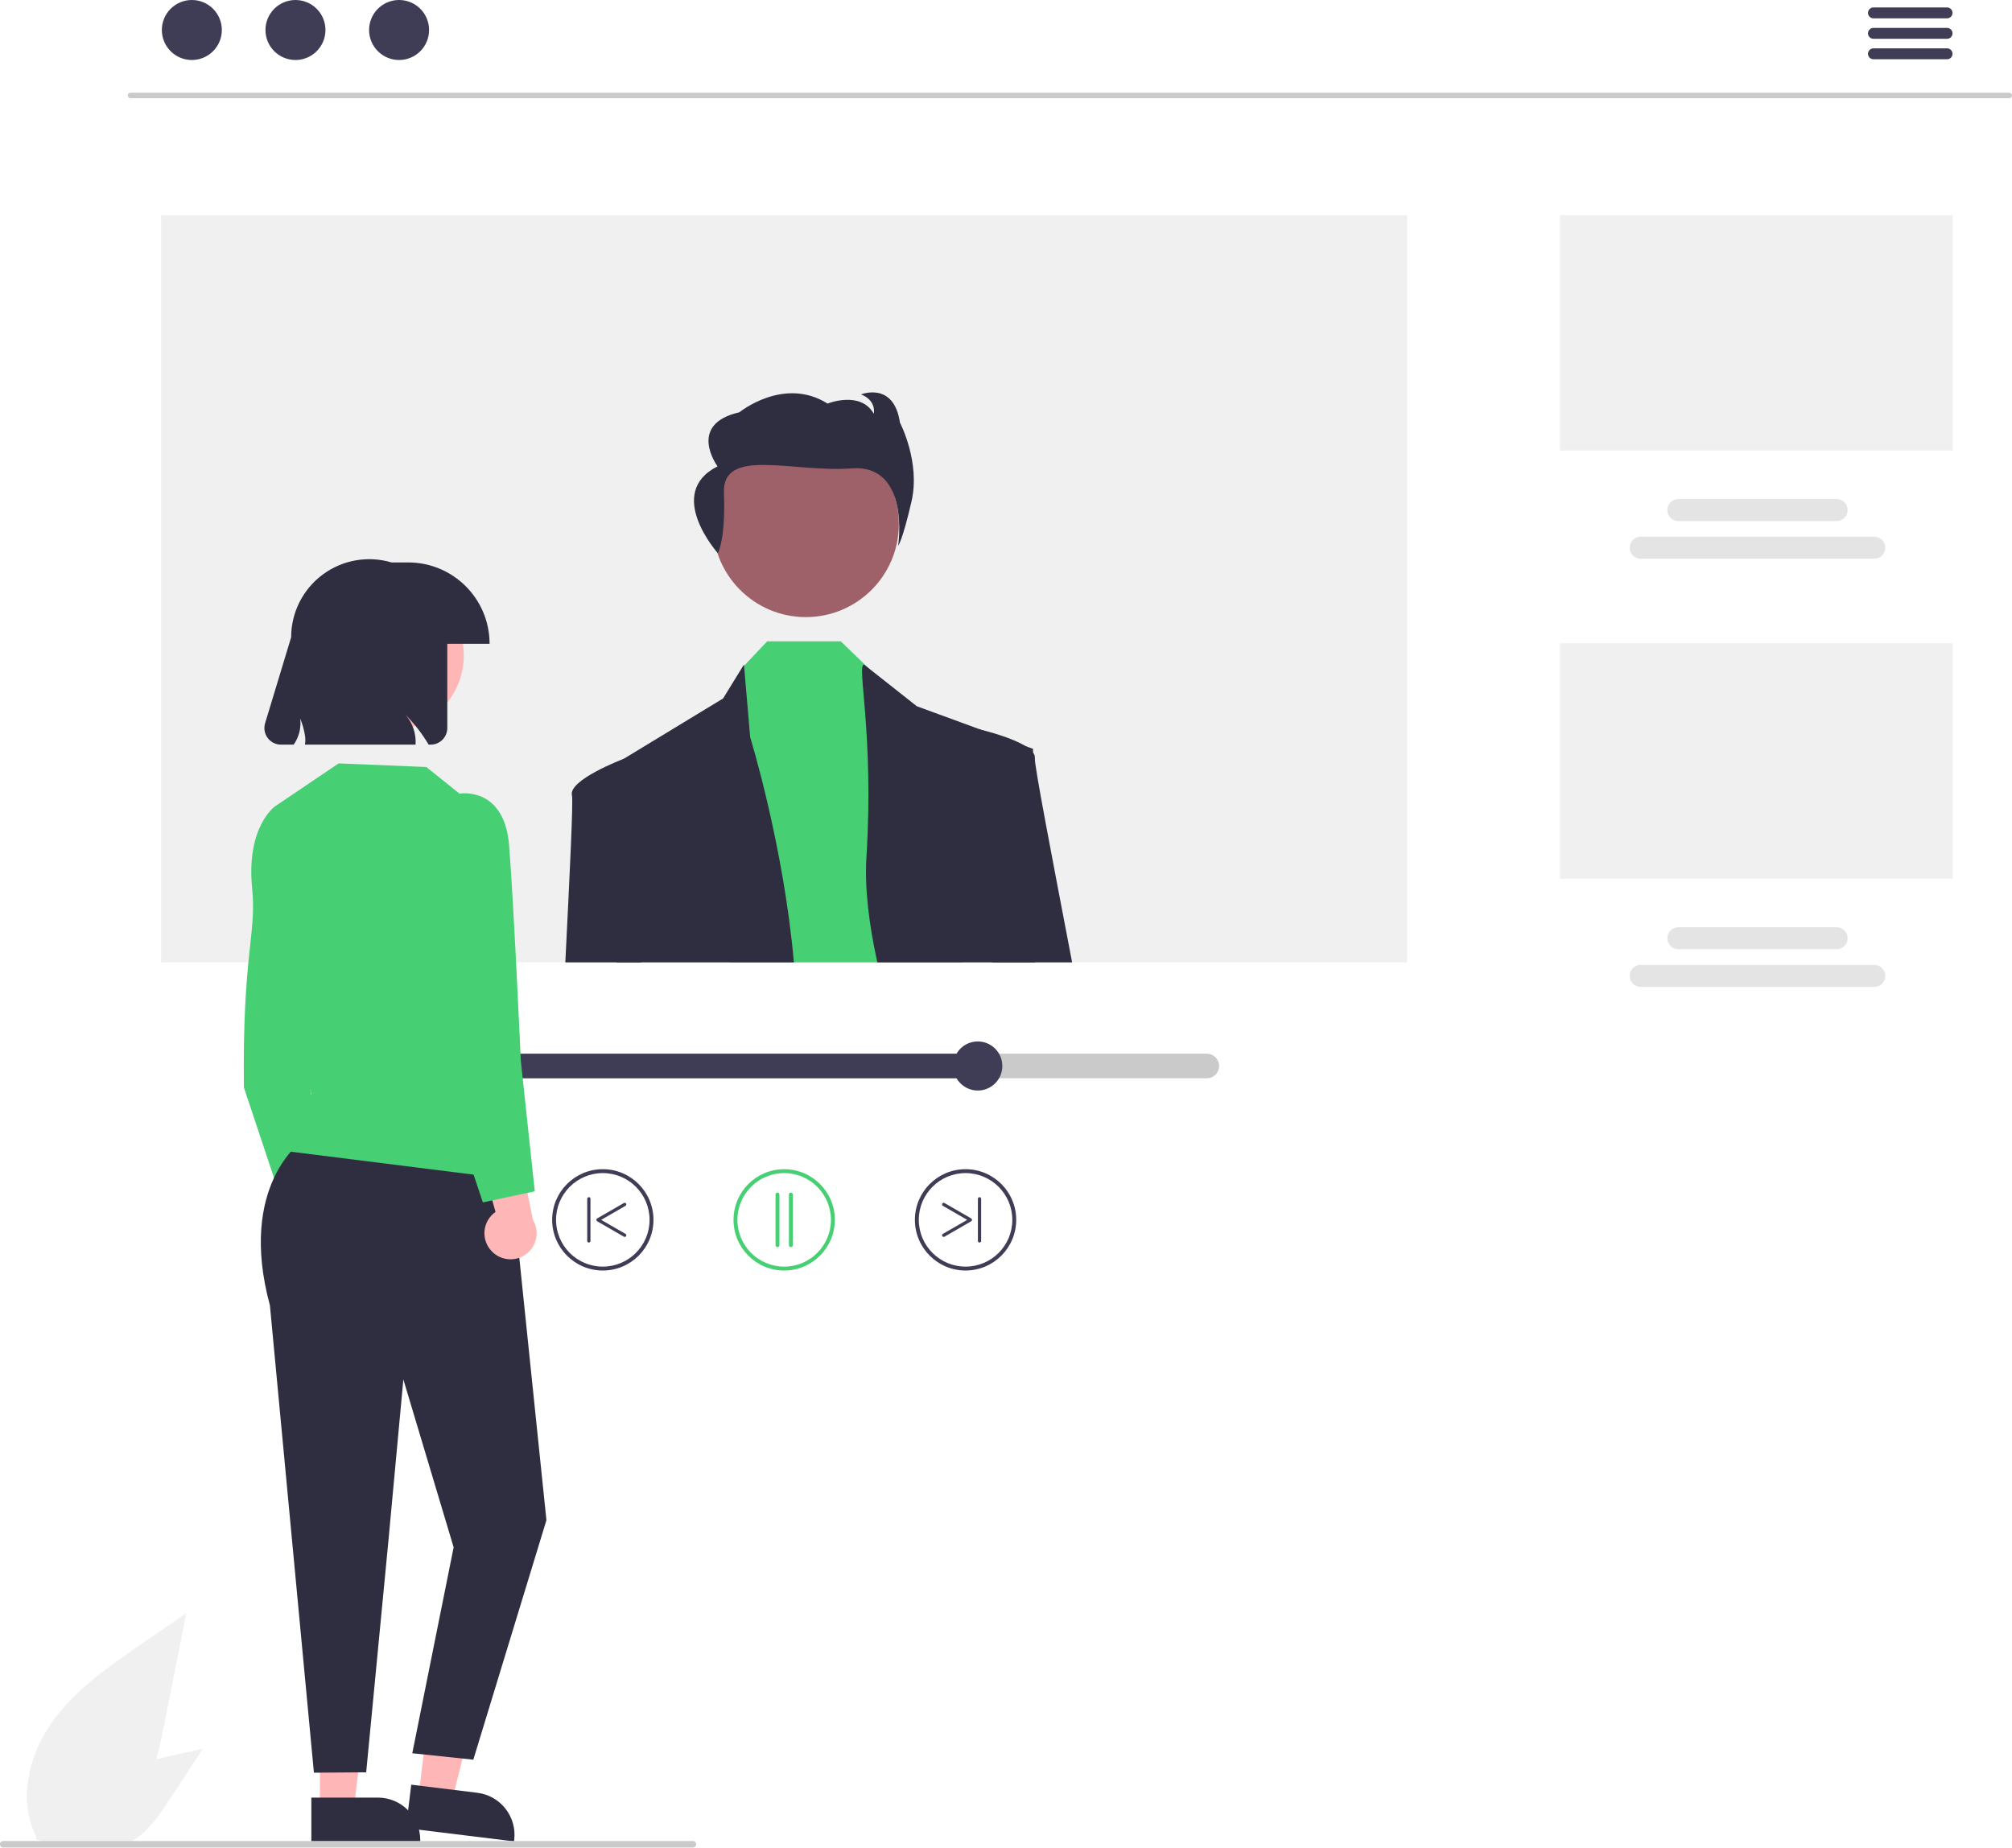
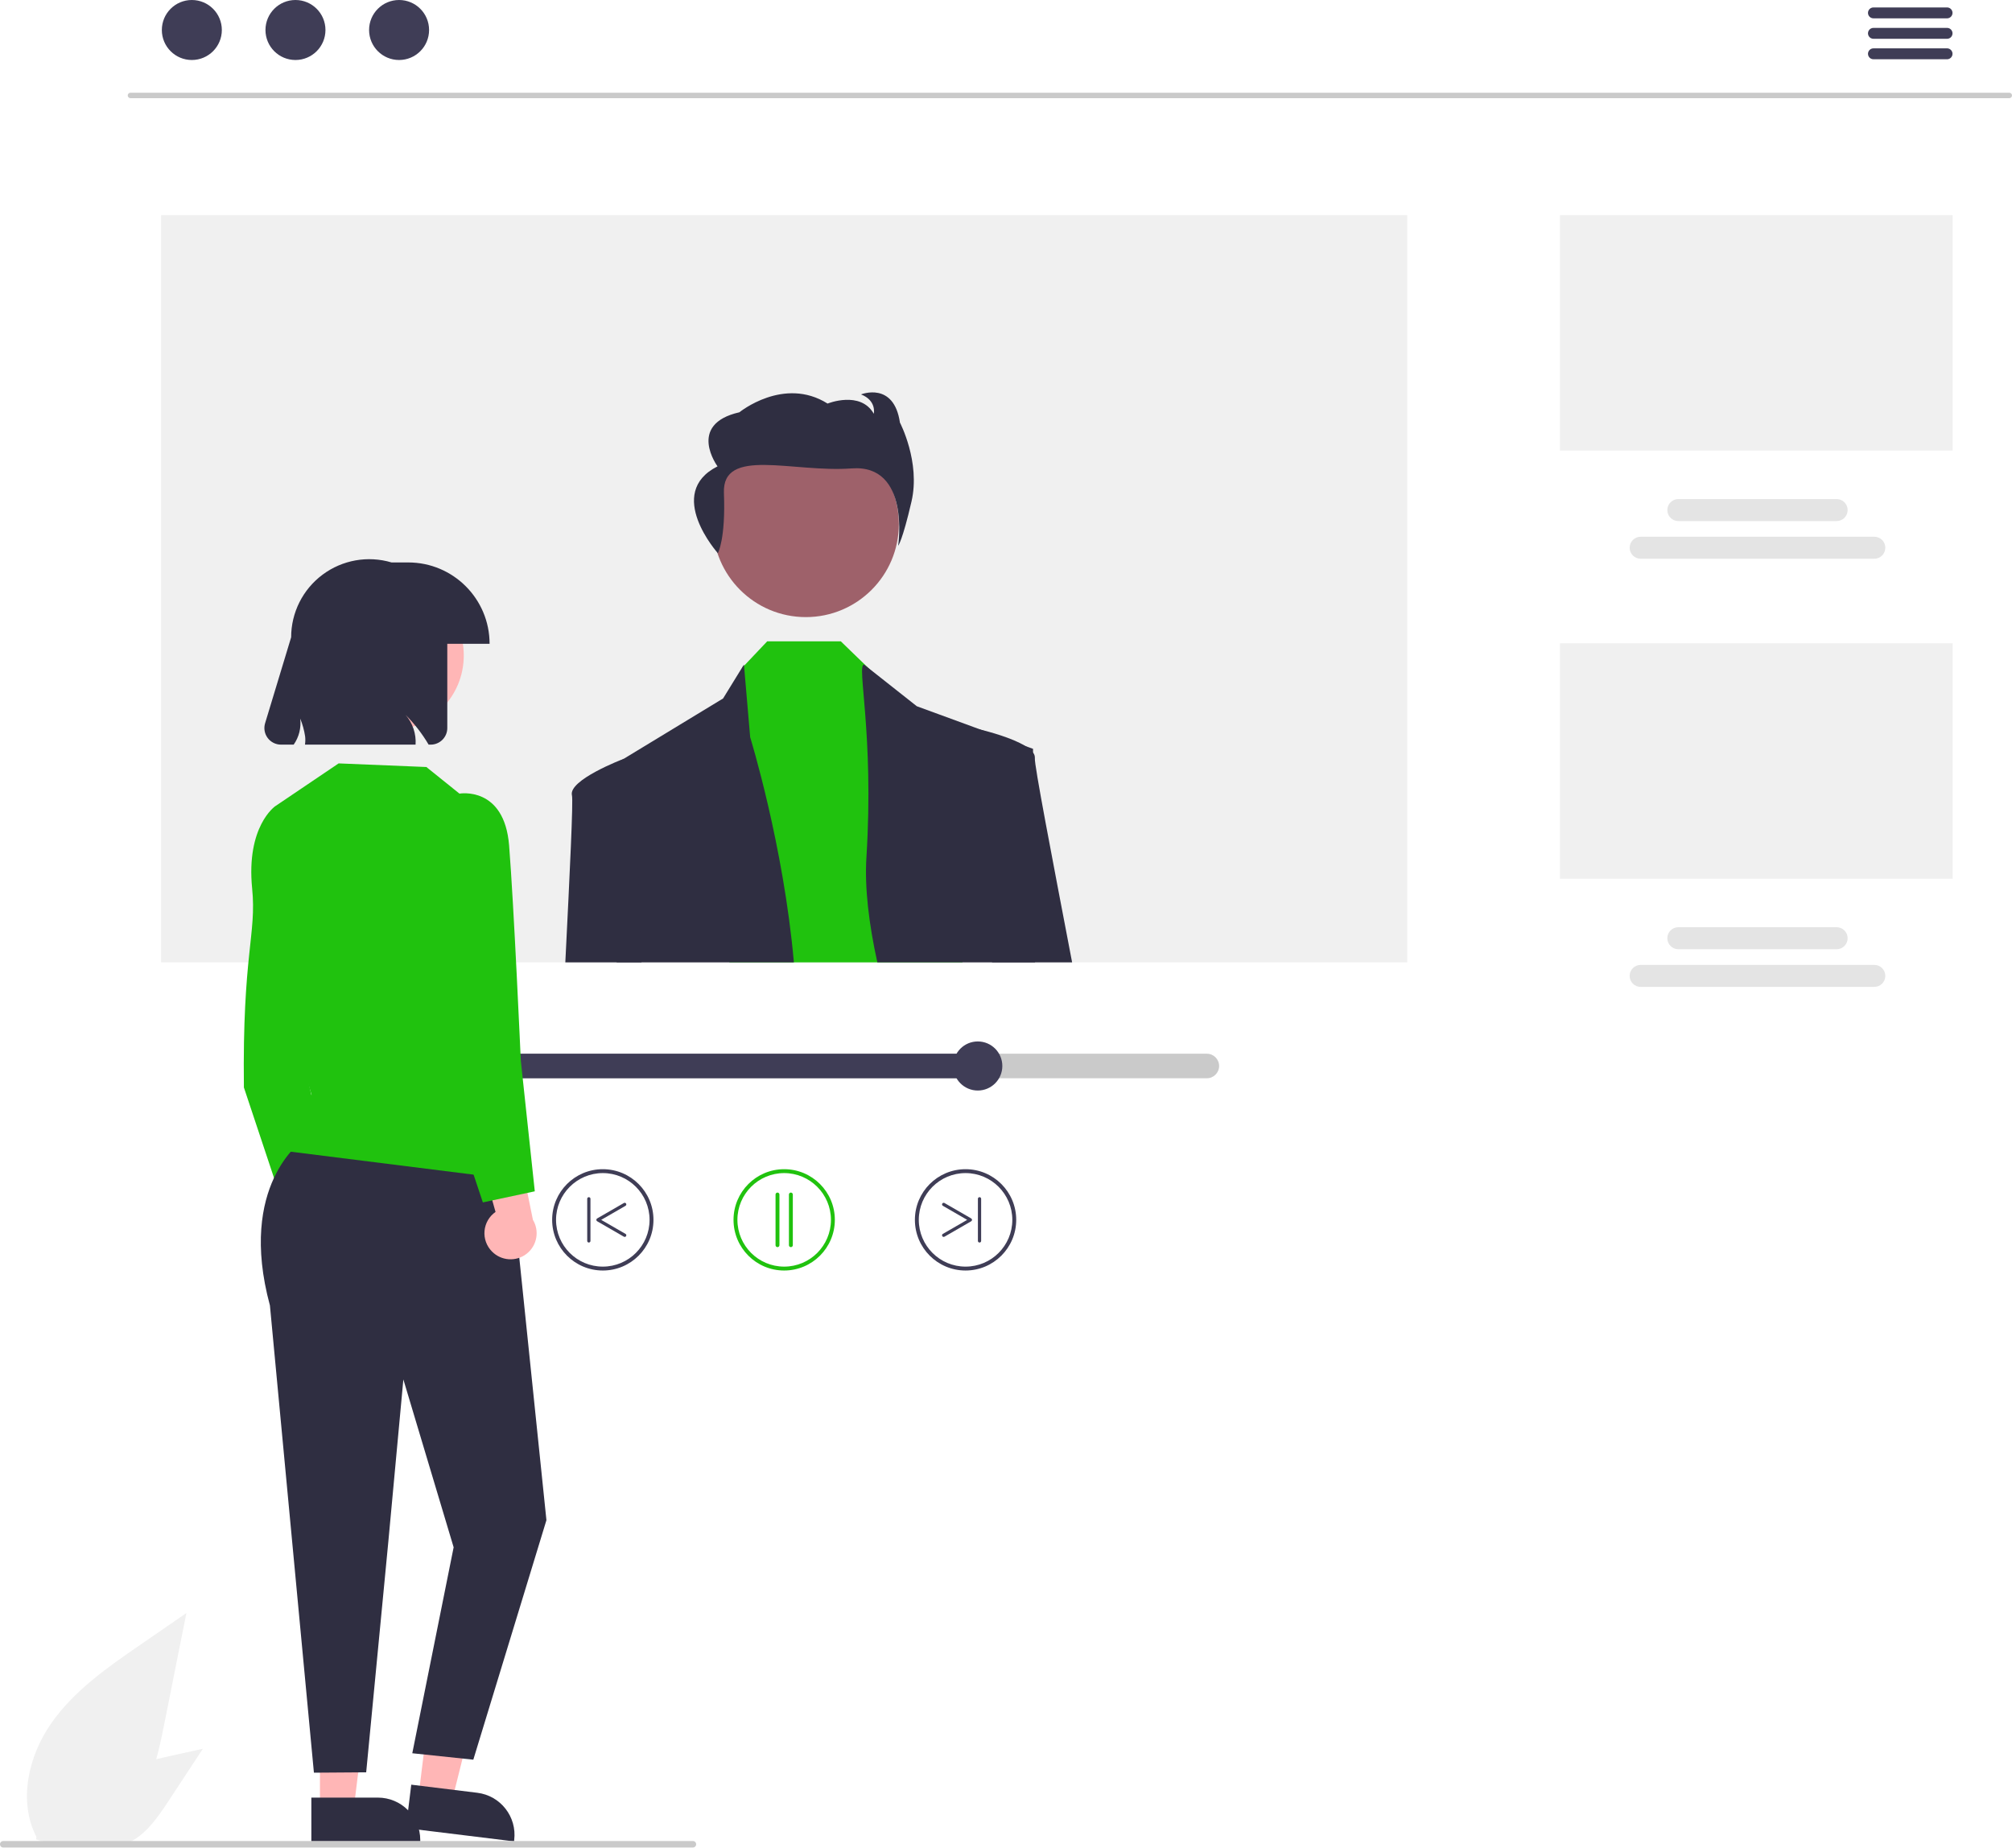
<svg xmlns="http://www.w3.org/2000/svg" data-name="Layer 1" width="618.5" height="567.882" viewBox="0 0 618.5 567.882">
  <path d="M333.945,671.58c-10.14,6.982-20.509,14.189-27.531,24.302-7.021,10.114-10.086,23.92-4.444,34.863l-.146.682a26.392,26.392,0,0,0,25.485-4.489c8.926-7.492,11.725-19.835,14.001-31.263l6.735-33.804Z" transform="translate(-290.75 -166.0591)" fill="#f0f0f0" />
  <path d="M343.711,705.669c-6.764,1.497-13.695,3.061-19.495,6.85-5.8,3.789-10.318,10.34-9.69,17.239l-.22.325a14.85,14.85,0,0,0,14.238,3.049c6.239-2.019,10.308-7.863,13.913-13.341l10.661-16.203Z" transform="translate(-290.75 -166.0591)" fill="#f0f0f0" />
  <path d="M908.412,196.236H330.856a.838.838,0,0,1,0-1.677H908.412a.838.838,0,0,1,0,1.677Z" transform="translate(-290.75 -166.0591)" fill="#cacaca" />
  <circle cx="58.973" cy="9.221" r="9.221" fill="#3f3d56" />
  <circle cx="90.827" cy="9.221" r="9.221" fill="#3f3d56" />
  <circle cx="122.68" cy="9.221" r="9.221" fill="#3f3d56" />
  <path d="M889.327,171.699H866.694a1.677,1.677,0,1,1,0-3.353h22.633a1.677,1.677,0,0,1,0,3.353Z" transform="translate(-290.75 -166.0591)" fill="#3f3d56" />
  <path d="M889.327,177.986H866.694a1.677,1.677,0,1,1,0-3.353h22.633a1.677,1.677,0,0,1,0,3.353Z" transform="translate(-290.75 -166.0591)" fill="#3f3d56" />
  <path d="M889.327,184.273H866.694a1.677,1.677,0,1,1,0-3.353h22.633a1.677,1.677,0,0,1,0,3.353Z" transform="translate(-290.75 -166.0591)" fill="#3f3d56" />
  <rect x="49.521" y="66.123" width="383.081" height="229.681" fill="#f0f0f0" />
  <rect x="479.545" y="66.123" width="120.708" height="72.372" fill="#f0f0f0" />
  <path d="M866.921,337.802H795.1a3.383,3.383,0,0,1,0-6.766h71.821a3.383,3.383,0,0,1,0,6.766Z" transform="translate(-290.75 -166.0591)" fill="#e4e4e4" />
  <path d="M855.341,326.222H806.68a3.383,3.383,0,0,1,0-6.766h48.661a3.383,3.383,0,0,1,0,6.766Z" transform="translate(-290.75 -166.0591)" fill="#e4e4e4" />
  <rect x="479.545" y="197.729" width="120.708" height="72.372" fill="#f0f0f0" />
  <path d="M866.921,469.407H795.1a3.383,3.383,0,0,1,0-6.766h71.821a3.383,3.383,0,0,1,0,6.766Z" transform="translate(-290.75 -166.0591)" fill="#e4e4e4" />
  <path d="M855.341,457.827H806.68a3.383,3.383,0,0,1,0-6.766h48.661a3.383,3.383,0,0,1,0,6.766Z" transform="translate(-290.75 -166.0591)" fill="#e4e4e4" />
  <circle cx="247.719" cy="161.096" r="28.587" fill="#9e616a" />
-   <polygon points="295.884 295.804 224.205 295.804 228.228 205.164 228.723 204.644 235.84 197.133 258.473 197.133 266.872 205.264 267.534 205.91 285.406 223.035 295.884 295.804" fill="#47cf73" />
+   <polygon points="295.884 295.804 224.205 295.804 228.228 205.164 228.723 204.644 235.84 197.133 258.473 197.133 266.872 205.264 267.534 205.91 285.406 223.035 295.884 295.804" fill="#20c20e" />
  <path d="M534.796,461.863h-54.478c-.36-34.687-.645-60.857-.645-60.857l2.783-1.693.017-.008,30.554-18.551,6.413-10.419.034.369,1.886,21.962S531.611,425.785,534.796,461.863Z" transform="translate(-290.75 -166.0591)" fill="#2f2e41" />
  <path d="M608.923,461.863h-48.476c-2.59-11.752-3.94-22.943-3.353-32.273,2.381-38.115-3.11-59.256-.729-59.256l1.257.989,14.954,11.811,19.691,7.217,13.663,5.013,2.381.872v1.148C608.319,403.152,608.378,429.934,608.923,461.863Z" transform="translate(-290.75 -166.0591)" fill="#2f2e41" />
  <path d="M511.424,336.099s2.429-4.265,1.864-18.515,21.133-6.19,39.265-7.549,14.293,23.789,14.293,23.789,1.308-1.495,4.109-13.632-3.558-24.233-3.558-24.233c-1.873-12.754-11.965-8.666-11.965-8.666,4.861,1.892,3.927,5.938,3.927,5.938-4.114-7.213-14.207-3.126-14.207-3.126-13.461-8.447-27.103,2.677-27.103,2.677-16.261,3.691-6.725,16.622-6.725,16.622C494.97,317.668,511.424,336.099,511.424,336.099Z" transform="translate(-290.75 -166.0591)" fill="#2f2e41" />
  <path d="M464.534,461.863c1.391-27.822,2.456-49.65,2.037-51.335-1.173-4.686,15.382-11.031,15.885-11.216l.008-.008h.009l3.16,1.702,2.313,60.857Z" transform="translate(-290.75 -166.0591)" fill="#2f2e41" />
  <path d="M620.323,461.863H595.721L588.679,392.313l2.9-2.121s.252.059.688.159c2.255.562,9.531,2.464,13.663,5.013a8.28,8.28,0,0,1,2.381,2.02,2.436,2.436,0,0,1,.562,1.727C608.663,401.081,614.028,428.928,620.323,461.863Z" transform="translate(-290.75 -166.0591)" fill="#2f2e41" />
  <path d="M661.741,489.945H401.883a3.772,3.772,0,0,0,0,7.544H661.741a3.772,3.772,0,1,0,0-7.544Z" transform="translate(-290.75 -166.0591)" fill="#cacaca" />
  <path d="M591.328,489.945v7.544H401.883a3.772,3.772,0,0,1,0-7.544Z" transform="translate(-290.75 -166.0591)" fill="#3f3d56" />
  <circle cx="300.578" cy="327.658" r="7.544" fill="#3f3d56" />
-   <path d="M531.812,556.586a15.573,15.573,0,1,1,15.573-15.573A15.591,15.591,0,0,1,531.812,556.586Zm0-29.949a14.375,14.375,0,1,0,14.375,14.375A14.392,14.392,0,0,0,531.812,526.637Z" transform="translate(-290.75 -166.0591)" fill="#47cf73" />
-   <path d="M529.755,549.398a.599.599,0,0,1-.599-.599V533.226a.599.599,0,1,1,1.198,0v15.573A.599.599,0,0,1,529.755,549.398Z" transform="translate(-290.75 -166.0591)" fill="#47cf73" />
-   <path d="M533.869,549.398a.599.599,0,0,1-.599-.599V533.226a.599.599,0,1,1,1.198,0v15.573A.599.599,0,0,1,533.869,549.398Z" transform="translate(-290.75 -166.0591)" fill="#47cf73" />
+   <path d="M531.812,556.586a15.573,15.573,0,1,1,15.573-15.573A15.591,15.591,0,0,1,531.812,556.586Zm0-29.949a14.375,14.375,0,1,0,14.375,14.375A14.392,14.392,0,0,0,531.812,526.637Z" transform="translate(-290.75 -166.0591)" fill="#20c20e" />
+   <path d="M529.755,549.398a.599.599,0,0,1-.599-.599V533.226a.599.599,0,1,1,1.198,0v15.573A.599.599,0,0,1,529.755,549.398Z" transform="translate(-290.75 -166.0591)" fill="#20c20e" />
+   <path d="M533.869,549.398a.599.599,0,0,1-.599-.599V533.226a.599.599,0,1,1,1.198,0v15.573A.599.599,0,0,1,533.869,549.398Z" transform="translate(-290.75 -166.0591)" fill="#20c20e" />
  <path d="M460.483,541.012A15.573,15.573,0,1,1,476.056,556.586,15.591,15.591,0,0,1,460.483,541.012Zm1.198,0A14.375,14.375,0,1,0,476.056,526.637,14.392,14.392,0,0,0,461.681,541.012Z" transform="translate(-290.75 -166.0591)" fill="#3f3d56" />
  <path d="M482.783,546.256a.498.498,0,0,0,.25-.93l-7.472-4.314,7.472-4.314a.498.498,0,0,0-.498-.863l-8.219,4.745a.498.498,0,0,0,0,.863l8.219,4.745A.496.496,0,0,0,482.783,546.256Z" transform="translate(-290.75 -166.0591)" fill="#3f3d56" />
  <path d="M471.762,547.986a.498.498,0,0,0,.498-.498V534.537a.498.498,0,0,0-.996,0V547.488A.498.498,0,0,0,471.762,547.986Z" transform="translate(-290.75 -166.0591)" fill="#3f3d56" />
  <path d="M587.568,556.586a15.573,15.573,0,1,1,15.573-15.573A15.591,15.591,0,0,1,587.568,556.586Zm0-29.949a14.375,14.375,0,1,0,14.375,14.375A14.392,14.392,0,0,0,587.568,526.637Z" transform="translate(-290.75 -166.0591)" fill="#3f3d56" />
  <path d="M580.842,546.256a.498.498,0,0,1-.25-.93l7.472-4.314-7.472-4.314a.498.498,0,0,1,.498-.863l8.219,4.745a.498.498,0,0,1,0,.863l-8.219,4.745A.496.496,0,0,1,580.842,546.256Z" transform="translate(-290.75 -166.0591)" fill="#3f3d56" />
  <path d="M591.862,547.986a.498.498,0,0,1-.498-.498V534.537a.498.498,0,0,1,.996,0V547.488A.498.498,0,0,1,591.862,547.986Z" transform="translate(-290.75 -166.0591)" fill="#3f3d56" />
  <path d="M381.993,552.75a7.97,7.97,0,0,1,1.089-12.173l-7.662-27.267,14.021,4.476,5.127,25.207a8.013,8.013,0,0,1-12.574,9.756Z" transform="translate(-290.75 -166.0591)" fill="#ffb6b6" />
-   <path d="M378.246,416.901l-2.904-3.023s-8.979,6.168-7.08,25.287c1.403,14.122-3.031,20.111-2.536,61.157L378.246,537.914l14.48-7.591L382.25,483.941Z" transform="translate(-290.75 -166.0591)" fill="#47cf73" />
+   <path d="M378.246,416.901l-2.904-3.023s-8.979,6.168-7.08,25.287c1.403,14.122-3.031,20.111-2.536,61.157L378.246,537.914l14.48-7.591L382.25,483.941Z" transform="translate(-290.75 -166.0591)" fill="#20c20e" />
  <polygon points="98.359 555.931 108.742 555.931 113.682 515.882 98.357 515.883 98.359 555.931" fill="#ffb6b6" />
  <path d="M386.461,718.6l20.448-.001h.001a13.032,13.032,0,0,1,13.031,13.031v.423l-33.479.001Z" transform="translate(-290.75 -166.0591)" fill="#2f2e41" />
  <polygon points="128.639 552.254 138.945 553.517 148.723 514.368 133.513 512.503 128.639 552.254" fill="#ffb6b6" />
  <path d="M417.173,714.626l20.296,2.489.001 0a13.032,13.032,0,0,1,11.348,14.52l-.052.42-33.23-4.075Z" transform="translate(-290.75 -166.0591)" fill="#2f2e41" />
  <path d="M383.727,516.654s-20.001,13.669-10.001,50.669L387.25,710.941l16.067-.114,6.805-70.866,4.625-49.89,15.454,51.591-12.711,63.304L436.25,706.941l22.476-73.618L447.887,528.509Z" transform="translate(-290.75 -166.0591)" fill="#2f2e41" />
-   <path d="M431.987,409.999l-10.17-8.18-26.97-1.11-19.506,13.17s-2.013,46.896,11.186,88.67l-6.92,17.45,69.19,8.68Z" transform="translate(-290.75 -166.0591)" fill="#47cf73" />
+   <path d="M431.987,409.999l-10.17-8.18-26.97-1.11-19.506,13.17s-2.013,46.896,11.186,88.67l-6.92,17.45,69.19,8.68Z" transform="translate(-290.75 -166.0591)" fill="#20c20e" />
  <circle cx="119.432" cy="201.479" r="23.134" fill="#ffb6b6" />
  <path d="M416.25,338.941h-5.141a24.003,24.003,0,0,0-30.859,23L372.243,388.363a5.099,5.099,0,0,0,4.88,6.578h3.908a11.506,11.506,0,0,0,2.003-8.013,23.642,23.642,0,0,1,1.517,5.514,9.714,9.714,0,0,1-.051,2.499H418.501a12.688,12.688,0,0,0-3.074-9.147,45.744,45.744,0,0,1,7.085,9.147h.639a5.099,5.099,0,0,0,5.099-5.099V363.941h13A25,25,0,0,0,416.25,338.941Z" transform="translate(-290.75 -166.0591)" fill="#2f2e41" />
  <path d="M441.993,550.75a7.97,7.97,0,0,1,1.089-12.173l-7.662-27.267,14.021,4.476,5.127,25.207a8.013,8.013,0,0,1-12.574,9.756Z" transform="translate(-290.75 -166.0591)" fill="#ffb6b6" />
-   <path d="M423.217,415.173l8.77-5.175s13.794-2.432,15.267,15.946,3.593,66.084,3.593,66.084l4.302,40.215-15.966,3.405-18.351-54.995Z" transform="translate(-290.75 -166.0591)" fill="#47cf73" />
+   <path d="M423.217,415.173l8.77-5.175s13.794-2.432,15.267,15.946,3.593,66.084,3.593,66.084l4.302,40.215-15.966,3.405-18.351-54.995Z" transform="translate(-290.75 -166.0591)" fill="#20c20e" />
  <path d="M503.75,733.941h-212a1,1,0,0,1,0-2h212a1,1,0,0,1,0,2Z" transform="translate(-290.75 -166.0591)" fill="#cacaca" />
</svg>
